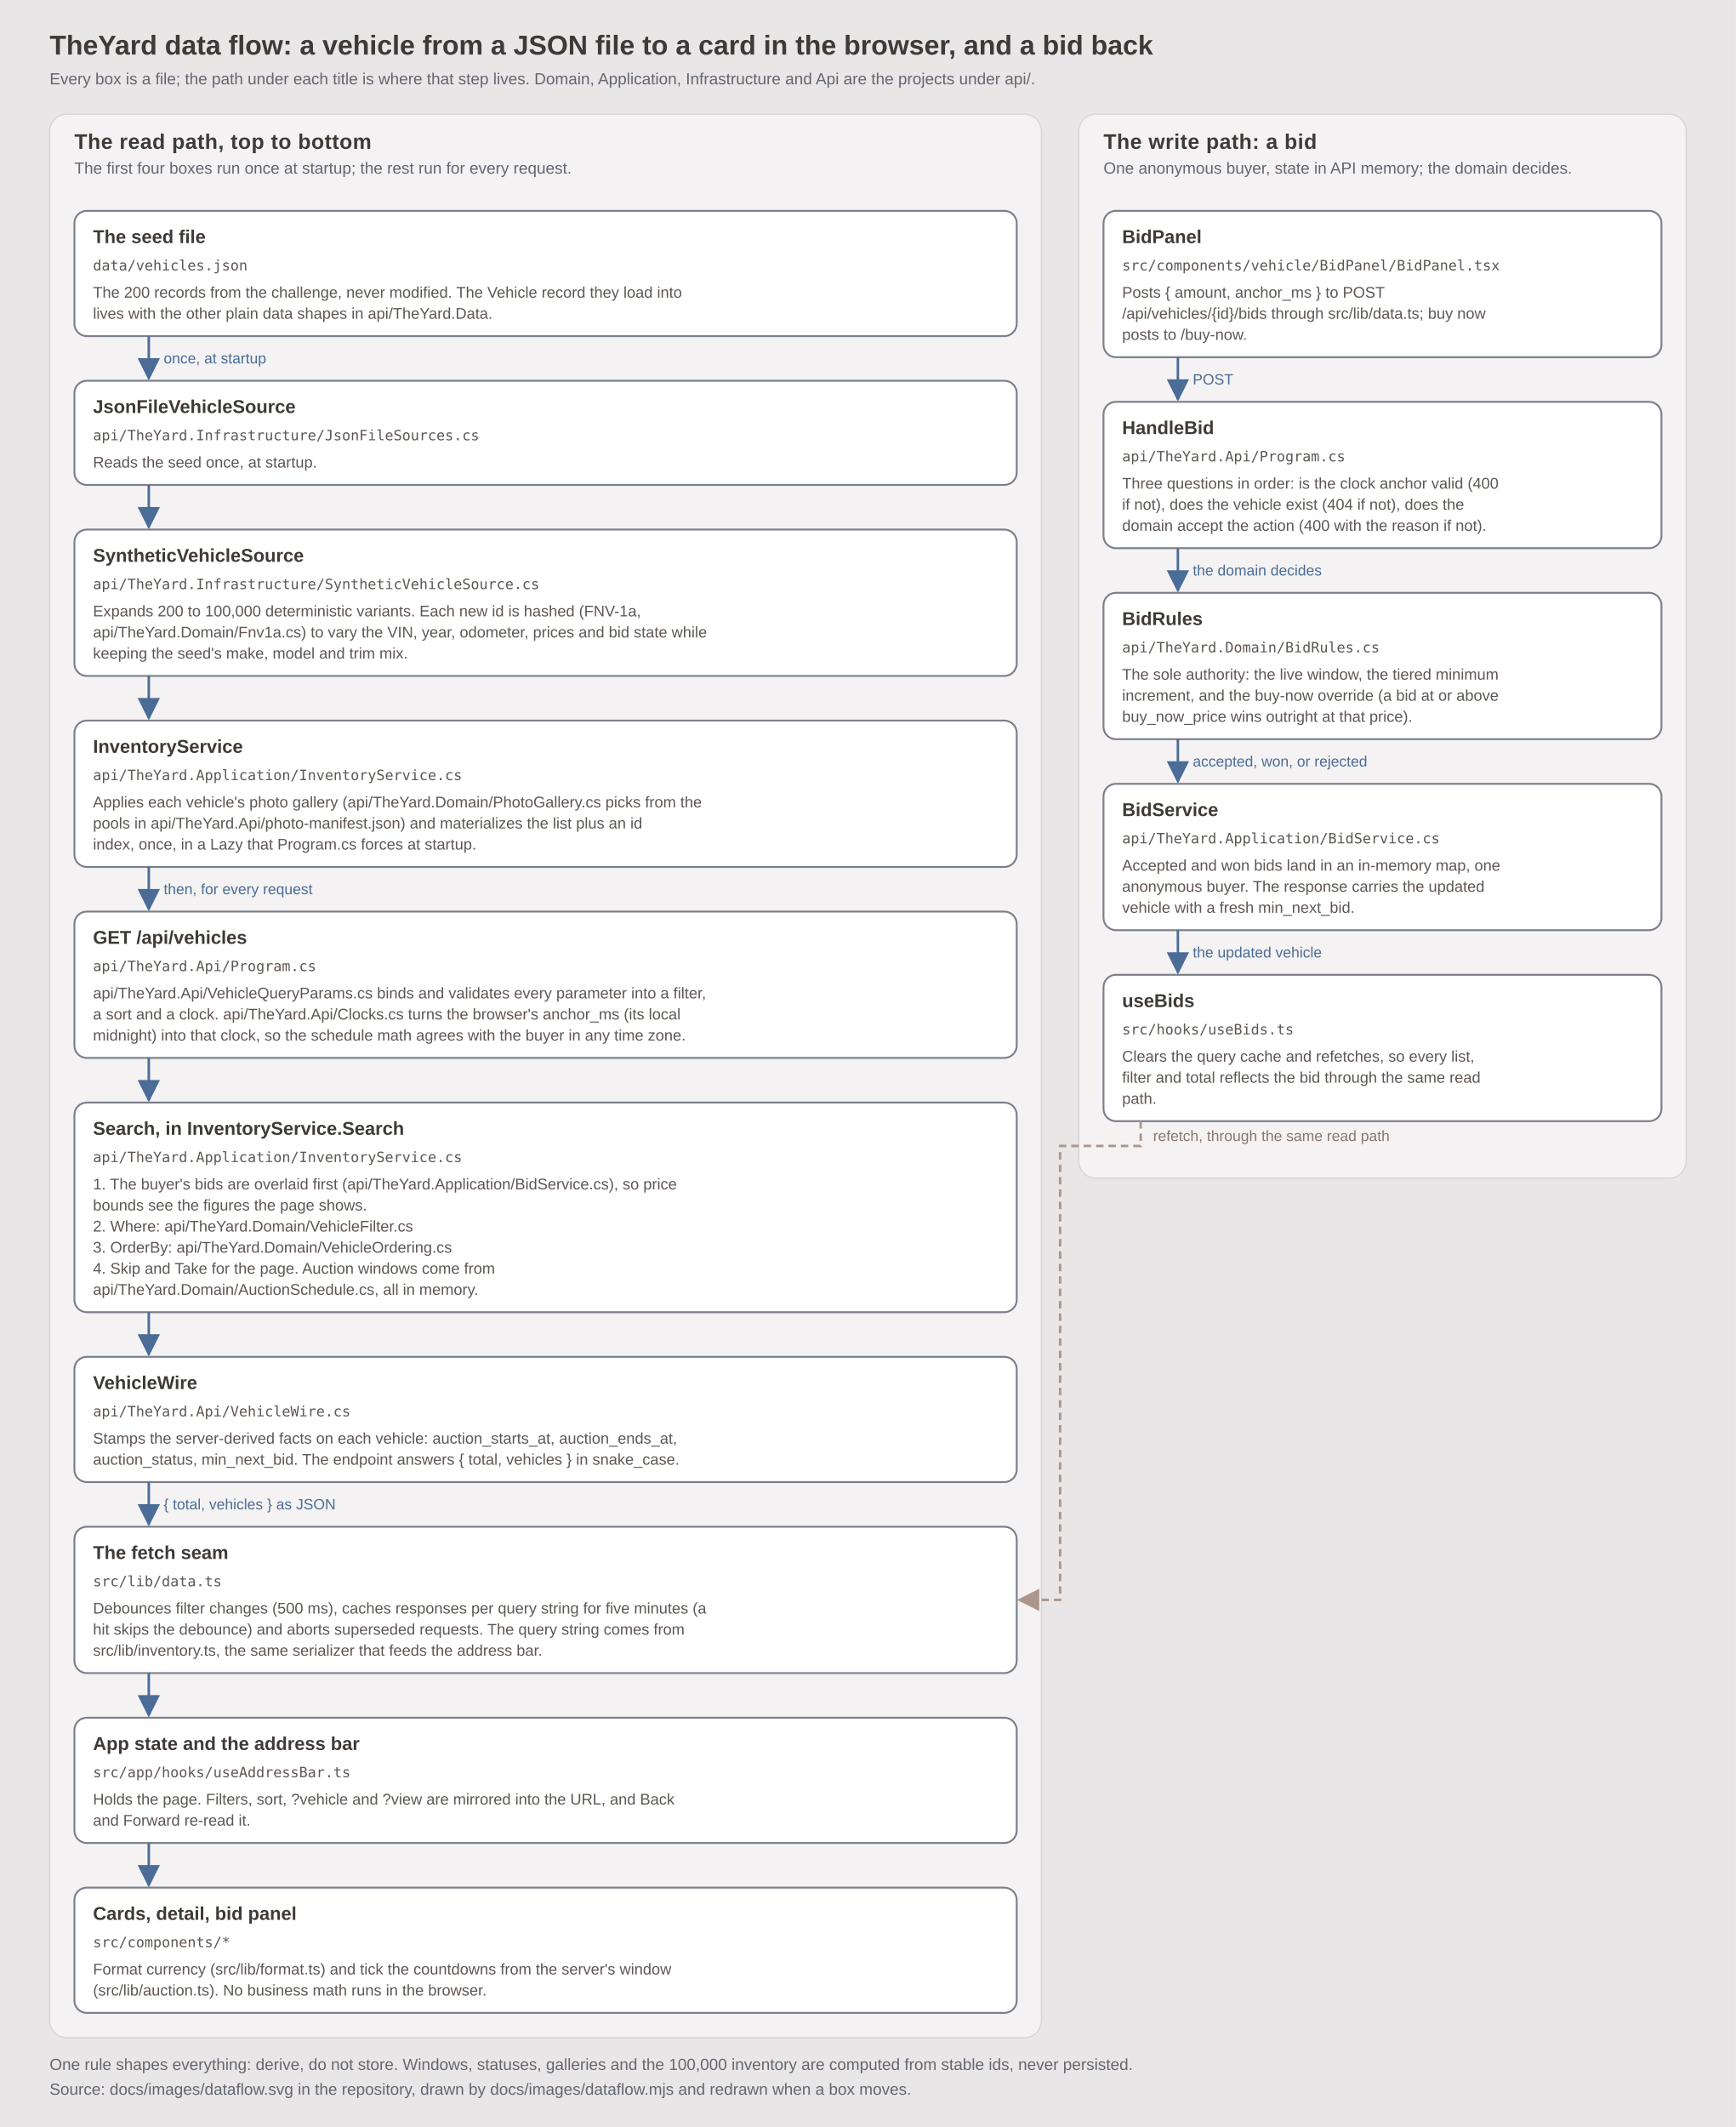
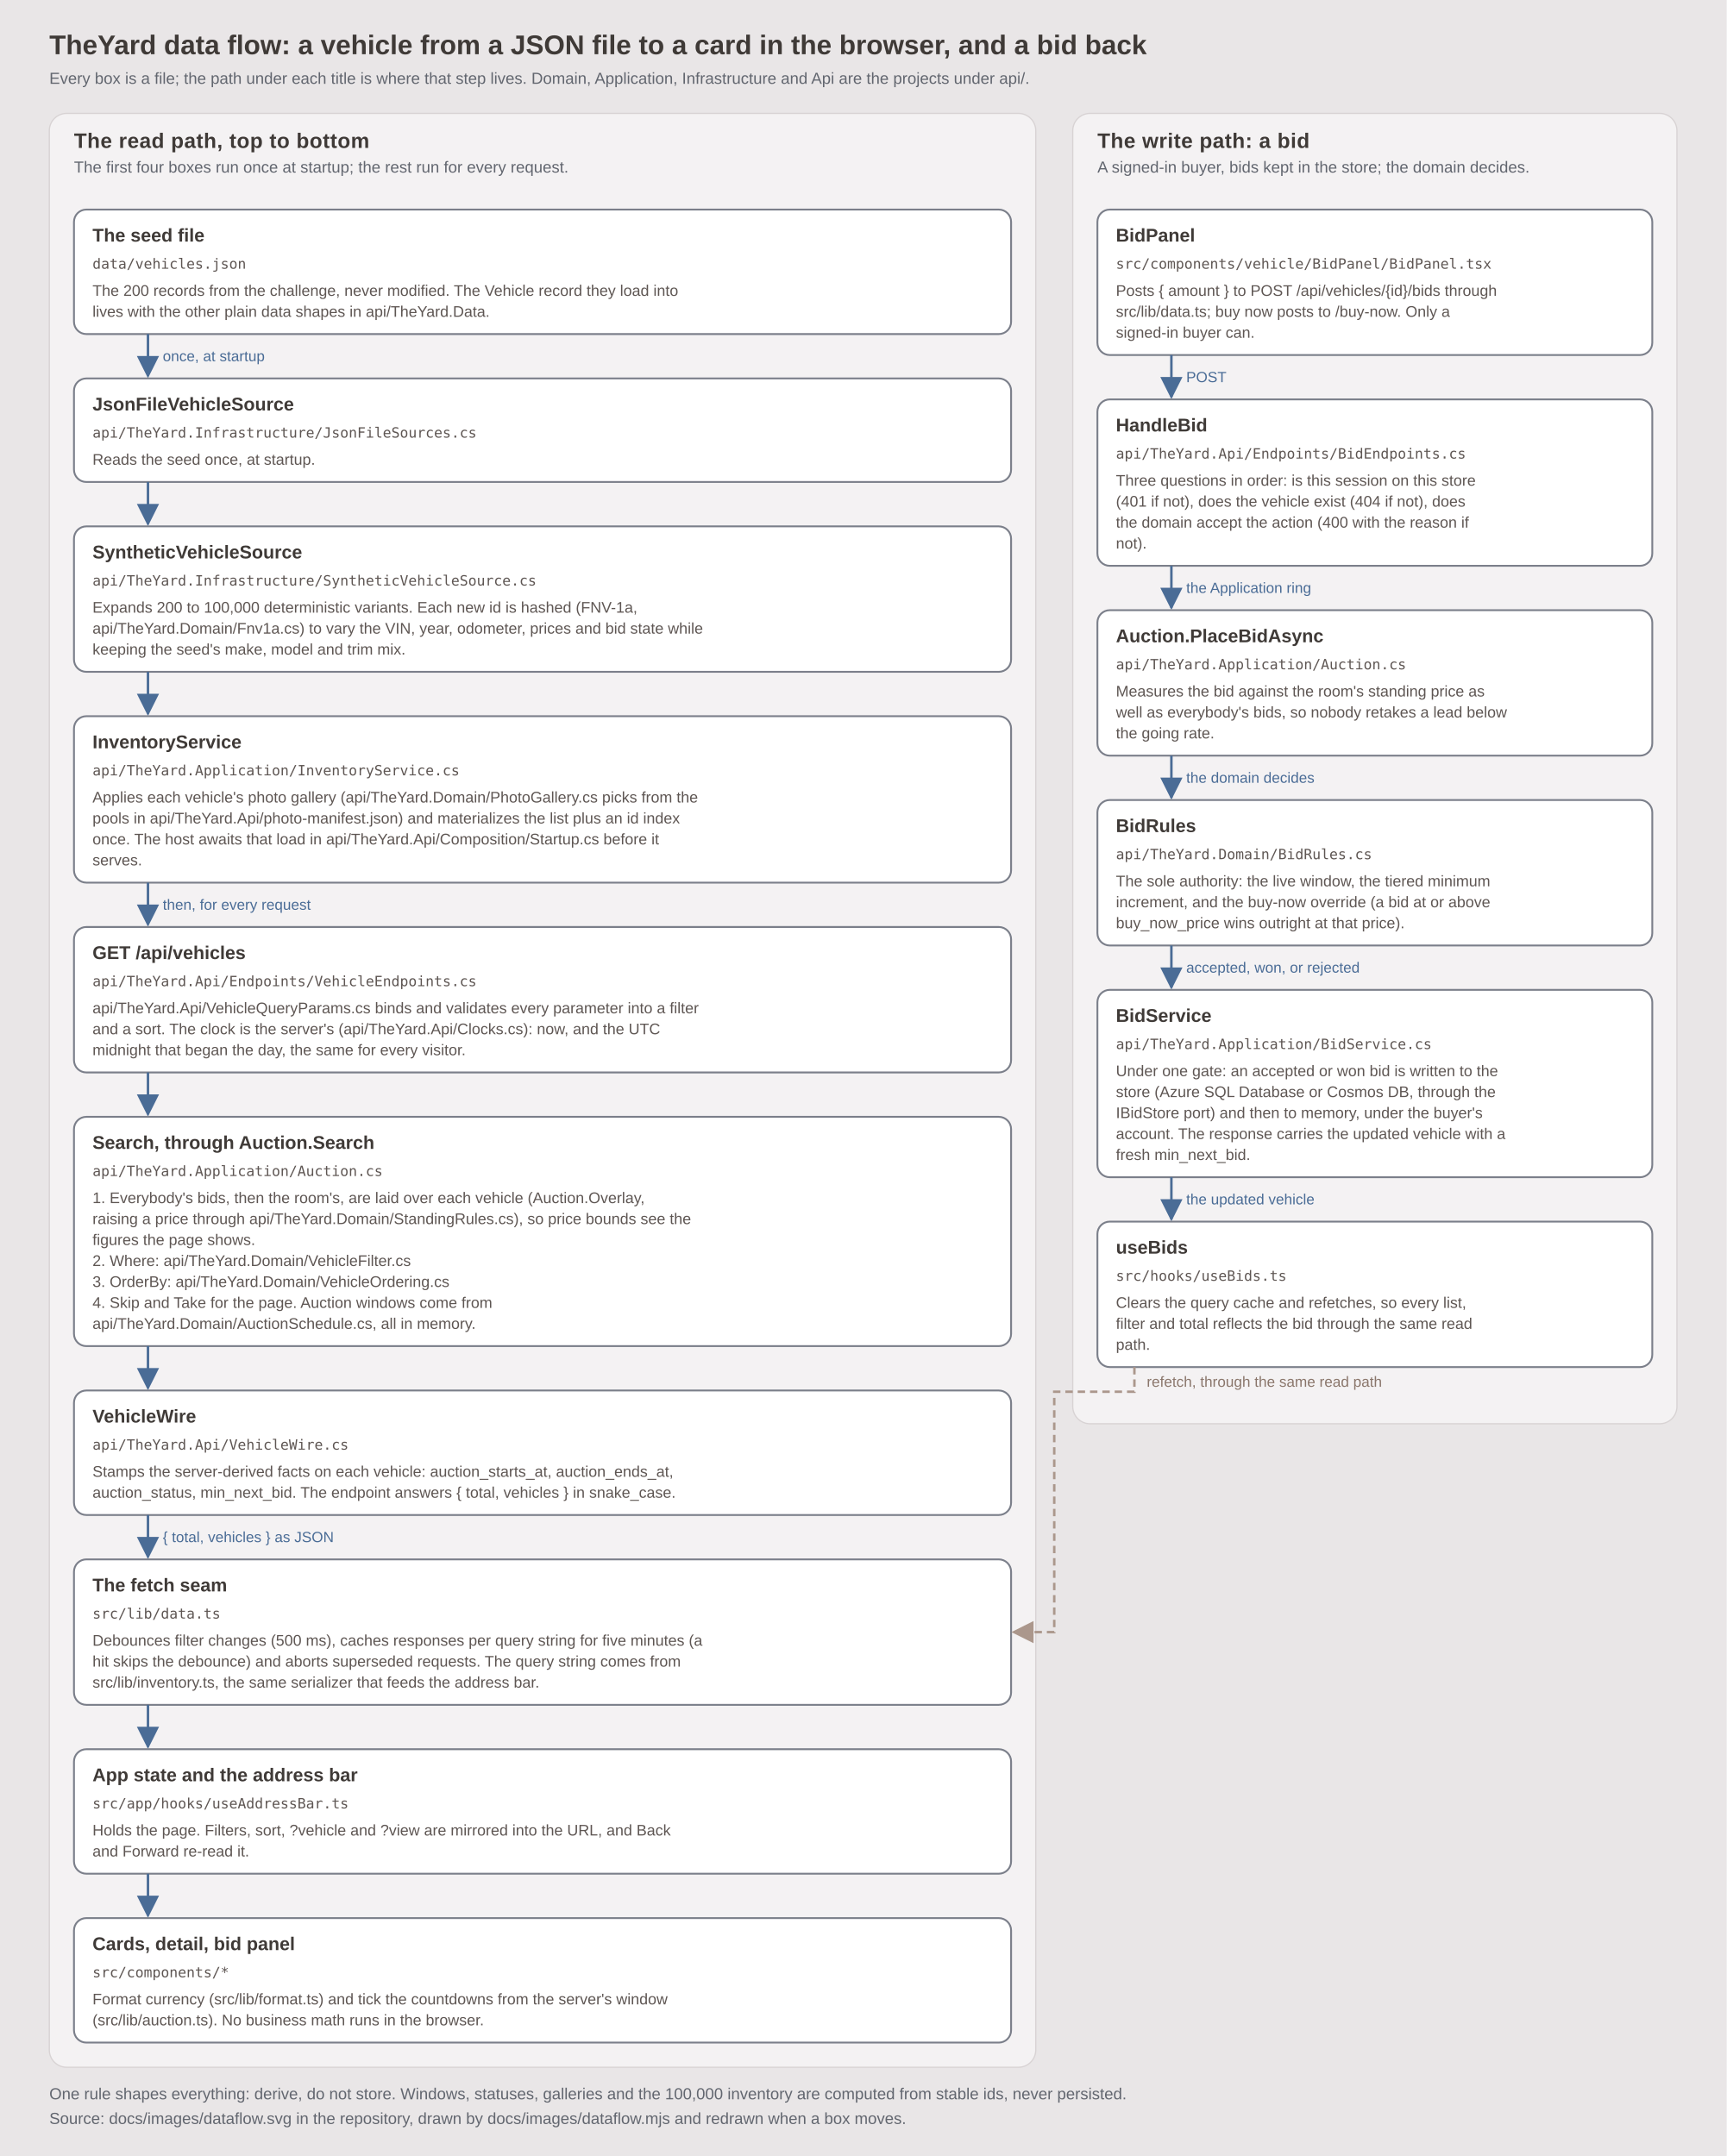
- <svg xmlns="http://www.w3.org/2000/svg" width="1400" height="1715" viewBox="0 0 1400 1715" font-family="'IBM Plex Sans', 'Segoe UI', system-ui, Arial, sans-serif" font-size="14">
+ <svg xmlns="http://www.w3.org/2000/svg" width="1400" height="1749" viewBox="0 0 1400 1749" font-family="'IBM Plex Sans', 'Segoe UI', system-ui, Arial, sans-serif" font-size="14">
  <defs>
    <marker id="arrow" viewBox="0 0 10 10" refX="9" refY="5" markerWidth="9" markerHeight="9" orient="auto-start-reverse">
      <path d="M0 0 L10 5 L0 10 z" fill="#4a6c96" />
    </marker>
    <marker id="arrow-taupe" viewBox="0 0 10 10" refX="9" refY="5" markerWidth="9" markerHeight="9" orient="auto-start-reverse">
      <path d="M0 0 L10 5 L0 10 z" fill="#ab978c" />
    </marker>
    <style>
      .box { fill: #ffffff; stroke: #7b7f8a; stroke-width: 1.5; rx: 10; }
      .lane { fill: #f4f2f3; stroke: #d8d3d4; stroke-width: 1; rx: 14; }
      .title { fill: #3f3a37; font-size: 15px; font-weight: 600; }
      .lane-title { fill: #3f3a37; font-size: 17px; font-weight: 700; letter-spacing: 0.02em; }
      .lane-sub { fill: #62666f; font-size: 13px; }
      .body { fill: #5e5653; font-size: 12.5px; }
      .mono { fill: #5e5653; font-family: ui-monospace, 'Cascadia Mono', Consolas, monospace; font-size: 11.5px; }
      .flow { stroke: #4a6c96; stroke-width: 2; fill: none; marker-end: url(#arrow); }
      .flow-label { fill: #4a6c96; font-size: 12px; font-weight: 500; }
      .loop { stroke: #ab978c; stroke-width: 2; fill: none; stroke-dasharray: 6 4; marker-end: url(#arrow-taupe); }
      .loop-label { fill: #8a766b; font-size: 12px; font-weight: 500; }
      .heading { fill: #3f3a37; font-size: 22px; font-weight: 700; }
      .caption { fill: #62666f; font-size: 13px; }
    </style>
  </defs>
-   <rect width="1400" height="1715" fill="#e9e6e7" />
+   <rect width="1400" height="1749" fill="#e9e6e7" />
  <text x="40" y="44" class="heading">TheYard data flow: a vehicle from a JSON file to a card in the browser, and a bid back</text>
  <text x="40" y="68" class="caption">Every box is a file; the path under each title is where that step lives. Domain, Application, Infrastructure and Api are the projects under api/.</text>
-   <rect x="40" y="92" width="800" height="1551" class="lane" />
+   <rect x="40" y="92" width="800" height="1585" class="lane" />
  <text x="60" y="120" class="lane-title">The read path, top to bottom</text>
  <text x="60" y="140" class="lane-sub">The first four boxes run once at startup; the rest run for every request.</text>
-   <rect x="870" y="92" width="490" height="858" class="lane" />
+   <rect x="870" y="92" width="490" height="1063" class="lane" />
  <text x="890" y="120" class="lane-title">The write path: a bid</text>
-   <text x="890" y="140" class="lane-sub">One anonymous buyer, state in API memory; the domain decides.</text>
+   <text x="890" y="140" class="lane-sub">A signed-in buyer, bids kept in the store; the domain decides.</text>
  <rect x="60" y="170" width="760" height="101" class="box" />
  <text x="75" y="196" class="title">The seed file</text>
  <text x="75" y="218" class="mono">data/vehicles.json</text>
  <text x="75" y="240" class="body">The 200 records from the challenge, never modified. The Vehicle record they load into</text>
  <text x="75" y="257" class="body">lives with the other plain data shapes in api/TheYard.Data.</text>
  <path d="M120 271 L120 305" class="flow" />
  <text x="132" y="293" class="flow-label">once, at startup</text>
  <rect x="60" y="307" width="760" height="84" class="box" />
  <text x="75" y="333" class="title">JsonFileVehicleSource</text>
  <text x="75" y="355" class="mono">api/TheYard.Infrastructure/JsonFileSources.cs</text>
  <text x="75" y="377" class="body">Reads the seed once, at startup.</text>
  <path d="M120 391 L120 425" class="flow" />
  <rect x="60" y="427" width="760" height="118" class="box" />
  <text x="75" y="453" class="title">SyntheticVehicleSource</text>
  <text x="75" y="475" class="mono">api/TheYard.Infrastructure/SyntheticVehicleSource.cs</text>
  <text x="75" y="497" class="body">Expands 200 to 100,000 deterministic variants. Each new id is hashed (FNV-1a,</text>
  <text x="75" y="514" class="body">api/TheYard.Domain/Fnv1a.cs) to vary the VIN, year, odometer, prices and bid state while</text>
  <text x="75" y="531" class="body">keeping the seed's make, model and trim mix.</text>
  <path d="M120 545 L120 579" class="flow" />
-   <rect x="60" y="581" width="760" height="118" class="box" />
+   <rect x="60" y="581" width="760" height="135" class="box" />
  <text x="75" y="607" class="title">InventoryService</text>
  <text x="75" y="629" class="mono">api/TheYard.Application/InventoryService.cs</text>
  <text x="75" y="651" class="body">Applies each vehicle's photo gallery (api/TheYard.Domain/PhotoGallery.cs picks from the</text>
-   <text x="75" y="668" class="body">pools in api/TheYard.Api/photo-manifest.json) and materializes the list plus an id</text>
-   <text x="75" y="685" class="body">index, once, in a Lazy that Program.cs forces at startup.</text>
-   <path d="M120 699 L120 733" class="flow" />
-   <text x="132" y="721" class="flow-label">then, for every request</text>
-   <rect x="60" y="735" width="760" height="118" class="box" />
-   <text x="75" y="761" class="title">GET /api/vehicles</text>
-   <text x="75" y="783" class="mono">api/TheYard.Api/Program.cs</text>
-   <text x="75" y="805" class="body">api/TheYard.Api/VehicleQueryParams.cs binds and validates every parameter into a filter,</text>
-   <text x="75" y="822" class="body">a sort and a clock. api/TheYard.Api/Clocks.cs turns the browser's anchor_ms (its local</text>
-   <text x="75" y="839" class="body">midnight) into that clock, so the schedule math agrees with the buyer in any time zone.</text>
-   <path d="M120 853 L120 887" class="flow" />
-   <rect x="60" y="889" width="760" height="169" class="box" />
-   <text x="75" y="915" class="title">Search, in InventoryService.Search</text>
-   <text x="75" y="937" class="mono">api/TheYard.Application/InventoryService.cs</text>
-   <text x="75" y="959" class="body">1. The buyer's bids are overlaid first (api/TheYard.Application/BidService.cs), so price</text>
-   <text x="75" y="976" class="body">bounds see the figures the page shows.</text>
-   <text x="75" y="993" class="body">2. Where: api/TheYard.Domain/VehicleFilter.cs</text>
-   <text x="75" y="1010" class="body">3. OrderBy: api/TheYard.Domain/VehicleOrdering.cs</text>
-   <text x="75" y="1027" class="body">4. Skip and Take for the page. Auction windows come from</text>
-   <text x="75" y="1044" class="body">api/TheYard.Domain/AuctionSchedule.cs, all in memory.</text>
-   <path d="M120 1058 L120 1092" class="flow" />
-   <rect x="60" y="1094" width="760" height="101" class="box" />
-   <text x="75" y="1120" class="title">VehicleWire</text>
-   <text x="75" y="1142" class="mono">api/TheYard.Api/VehicleWire.cs</text>
-   <text x="75" y="1164" class="body">Stamps the server-derived facts on each vehicle: auction_starts_at, auction_ends_at,</text>
-   <text x="75" y="1181" class="body">auction_status, min_next_bid. The endpoint answers { total, vehicles } in snake_case.</text>
-   <path d="M120 1195 L120 1229" class="flow" />
-   <text x="132" y="1217" class="flow-label">{ total, vehicles } as JSON</text>
-   <rect x="60" y="1231" width="760" height="118" class="box" />
-   <text x="75" y="1257" class="title">The fetch seam</text>
-   <text x="75" y="1279" class="mono">src/lib/data.ts</text>
-   <text x="75" y="1301" class="body">Debounces filter changes (500 ms), caches responses per query string for five minutes (a</text>
-   <text x="75" y="1318" class="body">hit skips the debounce) and aborts superseded requests. The query string comes from</text>
-   <text x="75" y="1335" class="body">src/lib/inventory.ts, the same serializer that feeds the address bar.</text>
-   <path d="M120 1349 L120 1383" class="flow" />
-   <rect x="60" y="1385" width="760" height="101" class="box" />
-   <text x="75" y="1411" class="title">App state and the address bar</text>
-   <text x="75" y="1433" class="mono">src/app/hooks/useAddressBar.ts</text>
-   <text x="75" y="1455" class="body">Holds the page. Filters, sort, ?vehicle and ?view are mirrored into the URL, and Back</text>
-   <text x="75" y="1472" class="body">and Forward re-read it.</text>
-   <path d="M120 1486 L120 1520" class="flow" />
-   <rect x="60" y="1522" width="760" height="101" class="box" />
-   <text x="75" y="1548" class="title">Cards, detail, bid panel</text>
-   <text x="75" y="1570" class="mono">src/components/*</text>
-   <text x="75" y="1592" class="body">Format currency (src/lib/format.ts) and tick the countdowns from the server's window</text>
-   <text x="75" y="1609" class="body">(src/lib/auction.ts). No business math runs in the browser.</text>
+   <text x="75" y="668" class="body">pools in api/TheYard.Api/photo-manifest.json) and materializes the list plus an id index</text>
+   <text x="75" y="685" class="body">once. The host awaits that load in api/TheYard.Api/Composition/Startup.cs before it</text>
+   <text x="75" y="702" class="body">serves.</text>
+   <path d="M120 716 L120 750" class="flow" />
+   <text x="132" y="738" class="flow-label">then, for every request</text>
+   <rect x="60" y="752" width="760" height="118" class="box" />
+   <text x="75" y="778" class="title">GET /api/vehicles</text>
+   <text x="75" y="800" class="mono">api/TheYard.Api/Endpoints/VehicleEndpoints.cs</text>
+   <text x="75" y="822" class="body">api/TheYard.Api/VehicleQueryParams.cs binds and validates every parameter into a filter</text>
+   <text x="75" y="839" class="body">and a sort. The clock is the server's (api/TheYard.Api/Clocks.cs): now, and the UTC</text>
+   <text x="75" y="856" class="body">midnight that began the day, the same for every visitor.</text>
+   <path d="M120 870 L120 904" class="flow" />
+   <rect x="60" y="906" width="760" height="186" class="box" />
+   <text x="75" y="932" class="title">Search, through Auction.Search</text>
+   <text x="75" y="954" class="mono">api/TheYard.Application/Auction.cs</text>
+   <text x="75" y="976" class="body">1. Everybody's bids, then the room's, are laid over each vehicle (Auction.Overlay,</text>
+   <text x="75" y="993" class="body">raising a price through api/TheYard.Domain/StandingRules.cs), so price bounds see the</text>
+   <text x="75" y="1010" class="body">figures the page shows.</text>
+   <text x="75" y="1027" class="body">2. Where: api/TheYard.Domain/VehicleFilter.cs</text>
+   <text x="75" y="1044" class="body">3. OrderBy: api/TheYard.Domain/VehicleOrdering.cs</text>
+   <text x="75" y="1061" class="body">4. Skip and Take for the page. Auction windows come from</text>
+   <text x="75" y="1078" class="body">api/TheYard.Domain/AuctionSchedule.cs, all in memory.</text>
+   <path d="M120 1092 L120 1126" class="flow" />
+   <rect x="60" y="1128" width="760" height="101" class="box" />
+   <text x="75" y="1154" class="title">VehicleWire</text>
+   <text x="75" y="1176" class="mono">api/TheYard.Api/VehicleWire.cs</text>
+   <text x="75" y="1198" class="body">Stamps the server-derived facts on each vehicle: auction_starts_at, auction_ends_at,</text>
+   <text x="75" y="1215" class="body">auction_status, min_next_bid. The endpoint answers { total, vehicles } in snake_case.</text>
+   <path d="M120 1229 L120 1263" class="flow" />
+   <text x="132" y="1251" class="flow-label">{ total, vehicles } as JSON</text>
+   <rect x="60" y="1265" width="760" height="118" class="box" />
+   <text x="75" y="1291" class="title">The fetch seam</text>
+   <text x="75" y="1313" class="mono">src/lib/data.ts</text>
+   <text x="75" y="1335" class="body">Debounces filter changes (500 ms), caches responses per query string for five minutes (a</text>
+   <text x="75" y="1352" class="body">hit skips the debounce) and aborts superseded requests. The query string comes from</text>
+   <text x="75" y="1369" class="body">src/lib/inventory.ts, the same serializer that feeds the address bar.</text>
+   <path d="M120 1383 L120 1417" class="flow" />
+   <rect x="60" y="1419" width="760" height="101" class="box" />
+   <text x="75" y="1445" class="title">App state and the address bar</text>
+   <text x="75" y="1467" class="mono">src/app/hooks/useAddressBar.ts</text>
+   <text x="75" y="1489" class="body">Holds the page. Filters, sort, ?vehicle and ?view are mirrored into the URL, and Back</text>
+   <text x="75" y="1506" class="body">and Forward re-read it.</text>
+   <path d="M120 1520 L120 1554" class="flow" />
+   <rect x="60" y="1556" width="760" height="101" class="box" />
+   <text x="75" y="1582" class="title">Cards, detail, bid panel</text>
+   <text x="75" y="1604" class="mono">src/components/*</text>
+   <text x="75" y="1626" class="body">Format currency (src/lib/format.ts) and tick the countdowns from the server's window</text>
+   <text x="75" y="1643" class="body">(src/lib/auction.ts). No business math runs in the browser.</text>
  <rect x="890" y="170" width="450" height="118" class="box" />
  <text x="905" y="196" class="title">BidPanel</text>
  <text x="905" y="218" class="mono">src/components/vehicle/BidPanel/BidPanel.tsx</text>
-   <text x="905" y="240" class="body">Posts { amount, anchor_ms } to POST</text>
-   <text x="905" y="257" class="body">/api/vehicles/{id}/bids through src/lib/data.ts; buy now</text>
-   <text x="905" y="274" class="body">posts to /buy-now.</text>
+   <text x="905" y="240" class="body">Posts { amount } to POST /api/vehicles/{id}/bids through</text>
+   <text x="905" y="257" class="body">src/lib/data.ts; buy now posts to /buy-now. Only a</text>
+   <text x="905" y="274" class="body">signed-in buyer can.</text>
  <path d="M950 288 L950 322" class="flow" />
  <text x="962" y="310" class="flow-label">POST</text>
-   <rect x="890" y="324" width="450" height="118" class="box" />
+   <rect x="890" y="324" width="450" height="135" class="box" />
  <text x="905" y="350" class="title">HandleBid</text>
-   <text x="905" y="372" class="mono">api/TheYard.Api/Program.cs</text>
-   <text x="905" y="394" class="body">Three questions in order: is the clock anchor valid (400</text>
-   <text x="905" y="411" class="body">if not), does the vehicle exist (404 if not), does the</text>
-   <text x="905" y="428" class="body">domain accept the action (400 with the reason if not).</text>
-   <path d="M950 442 L950 476" class="flow" />
-   <text x="962" y="464" class="flow-label">the domain decides</text>
-   <rect x="890" y="478" width="450" height="118" class="box" />
-   <text x="905" y="504" class="title">BidRules</text>
-   <text x="905" y="526" class="mono">api/TheYard.Domain/BidRules.cs</text>
-   <text x="905" y="548" class="body">The sole authority: the live window, the tiered minimum</text>
-   <text x="905" y="565" class="body">increment, and the buy-now override (a bid at or above</text>
-   <text x="905" y="582" class="body">buy_now_price wins outright at that price).</text>
-   <path d="M950 596 L950 630" class="flow" />
-   <text x="962" y="618" class="flow-label">accepted, won, or rejected</text>
-   <rect x="890" y="632" width="450" height="118" class="box" />
-   <text x="905" y="658" class="title">BidService</text>
-   <text x="905" y="680" class="mono">api/TheYard.Application/BidService.cs</text>
-   <text x="905" y="702" class="body">Accepted and won bids land in an in-memory map, one</text>
-   <text x="905" y="719" class="body">anonymous buyer. The response carries the updated</text>
-   <text x="905" y="736" class="body">vehicle with a fresh min_next_bid.</text>
-   <path d="M950 750 L950 784" class="flow" />
-   <text x="962" y="772" class="flow-label">the updated vehicle</text>
-   <rect x="890" y="786" width="450" height="118" class="box" />
-   <text x="905" y="812" class="title">useBids</text>
-   <text x="905" y="834" class="mono">src/hooks/useBids.ts</text>
-   <text x="905" y="856" class="body">Clears the query cache and refetches, so every list,</text>
-   <text x="905" y="873" class="body">filter and total reflects the bid through the same read</text>
-   <text x="905" y="890" class="body">path.</text>
-   <path d="M920 904 L920 924 L855 924 L855 1290 L822 1290" class="loop" />
-   <text x="930" y="920" class="loop-label">refetch, through the same read path</text>
-   <text x="40" y="1669" class="caption">One rule shapes everything: derive, do not store. Windows, statuses, galleries and the 100,000 inventory are computed from stable ids, never persisted.</text>
-   <text x="40" y="1689" class="caption">Source: docs/images/dataflow.svg in the repository, drawn by docs/images/dataflow.mjs and redrawn when a box moves.</text>
+   <text x="905" y="372" class="mono">api/TheYard.Api/Endpoints/BidEndpoints.cs</text>
+   <text x="905" y="394" class="body">Three questions in order: is this session on this store</text>
+   <text x="905" y="411" class="body">(401 if not), does the vehicle exist (404 if not), does</text>
+   <text x="905" y="428" class="body">the domain accept the action (400 with the reason if</text>
+   <text x="905" y="445" class="body">not).</text>
+   <path d="M950 459 L950 493" class="flow" />
+   <text x="962" y="481" class="flow-label">the Application ring</text>
+   <rect x="890" y="495" width="450" height="118" class="box" />
+   <text x="905" y="521" class="title">Auction.PlaceBidAsync</text>
+   <text x="905" y="543" class="mono">api/TheYard.Application/Auction.cs</text>
+   <text x="905" y="565" class="body">Measures the bid against the room's standing price as</text>
+   <text x="905" y="582" class="body">well as everybody's bids, so nobody retakes a lead below</text>
+   <text x="905" y="599" class="body">the going rate.</text>
+   <path d="M950 613 L950 647" class="flow" />
+   <text x="962" y="635" class="flow-label">the domain decides</text>
+   <rect x="890" y="649" width="450" height="118" class="box" />
+   <text x="905" y="675" class="title">BidRules</text>
+   <text x="905" y="697" class="mono">api/TheYard.Domain/BidRules.cs</text>
+   <text x="905" y="719" class="body">The sole authority: the live window, the tiered minimum</text>
+   <text x="905" y="736" class="body">increment, and the buy-now override (a bid at or above</text>
+   <text x="905" y="753" class="body">buy_now_price wins outright at that price).</text>
+   <path d="M950 767 L950 801" class="flow" />
+   <text x="962" y="789" class="flow-label">accepted, won, or rejected</text>
+   <rect x="890" y="803" width="450" height="152" class="box" />
+   <text x="905" y="829" class="title">BidService</text>
+   <text x="905" y="851" class="mono">api/TheYard.Application/BidService.cs</text>
+   <text x="905" y="873" class="body">Under one gate: an accepted or won bid is written to the</text>
+   <text x="905" y="890" class="body">store (Azure SQL Database or Cosmos DB, through the</text>
+   <text x="905" y="907" class="body">IBidStore port) and then to memory, under the buyer's</text>
+   <text x="905" y="924" class="body">account. The response carries the updated vehicle with a</text>
+   <text x="905" y="941" class="body">fresh min_next_bid.</text>
+   <path d="M950 955 L950 989" class="flow" />
+   <text x="962" y="977" class="flow-label">the updated vehicle</text>
+   <rect x="890" y="991" width="450" height="118" class="box" />
+   <text x="905" y="1017" class="title">useBids</text>
+   <text x="905" y="1039" class="mono">src/hooks/useBids.ts</text>
+   <text x="905" y="1061" class="body">Clears the query cache and refetches, so every list,</text>
+   <text x="905" y="1078" class="body">filter and total reflects the bid through the same read</text>
+   <text x="905" y="1095" class="body">path.</text>
+   <path d="M920 1109 L920 1129 L855 1129 L855 1324 L822 1324" class="loop" />
+   <text x="930" y="1125" class="loop-label">refetch, through the same read path</text>
+   <text x="40" y="1703" class="caption">One rule shapes everything: derive, do not store. Windows, statuses, galleries and the 100,000 inventory are computed from stable ids, never persisted.</text>
+   <text x="40" y="1723" class="caption">Source: docs/images/dataflow.svg in the repository, drawn by docs/images/dataflow.mjs and redrawn when a box moves.</text>
</svg>
